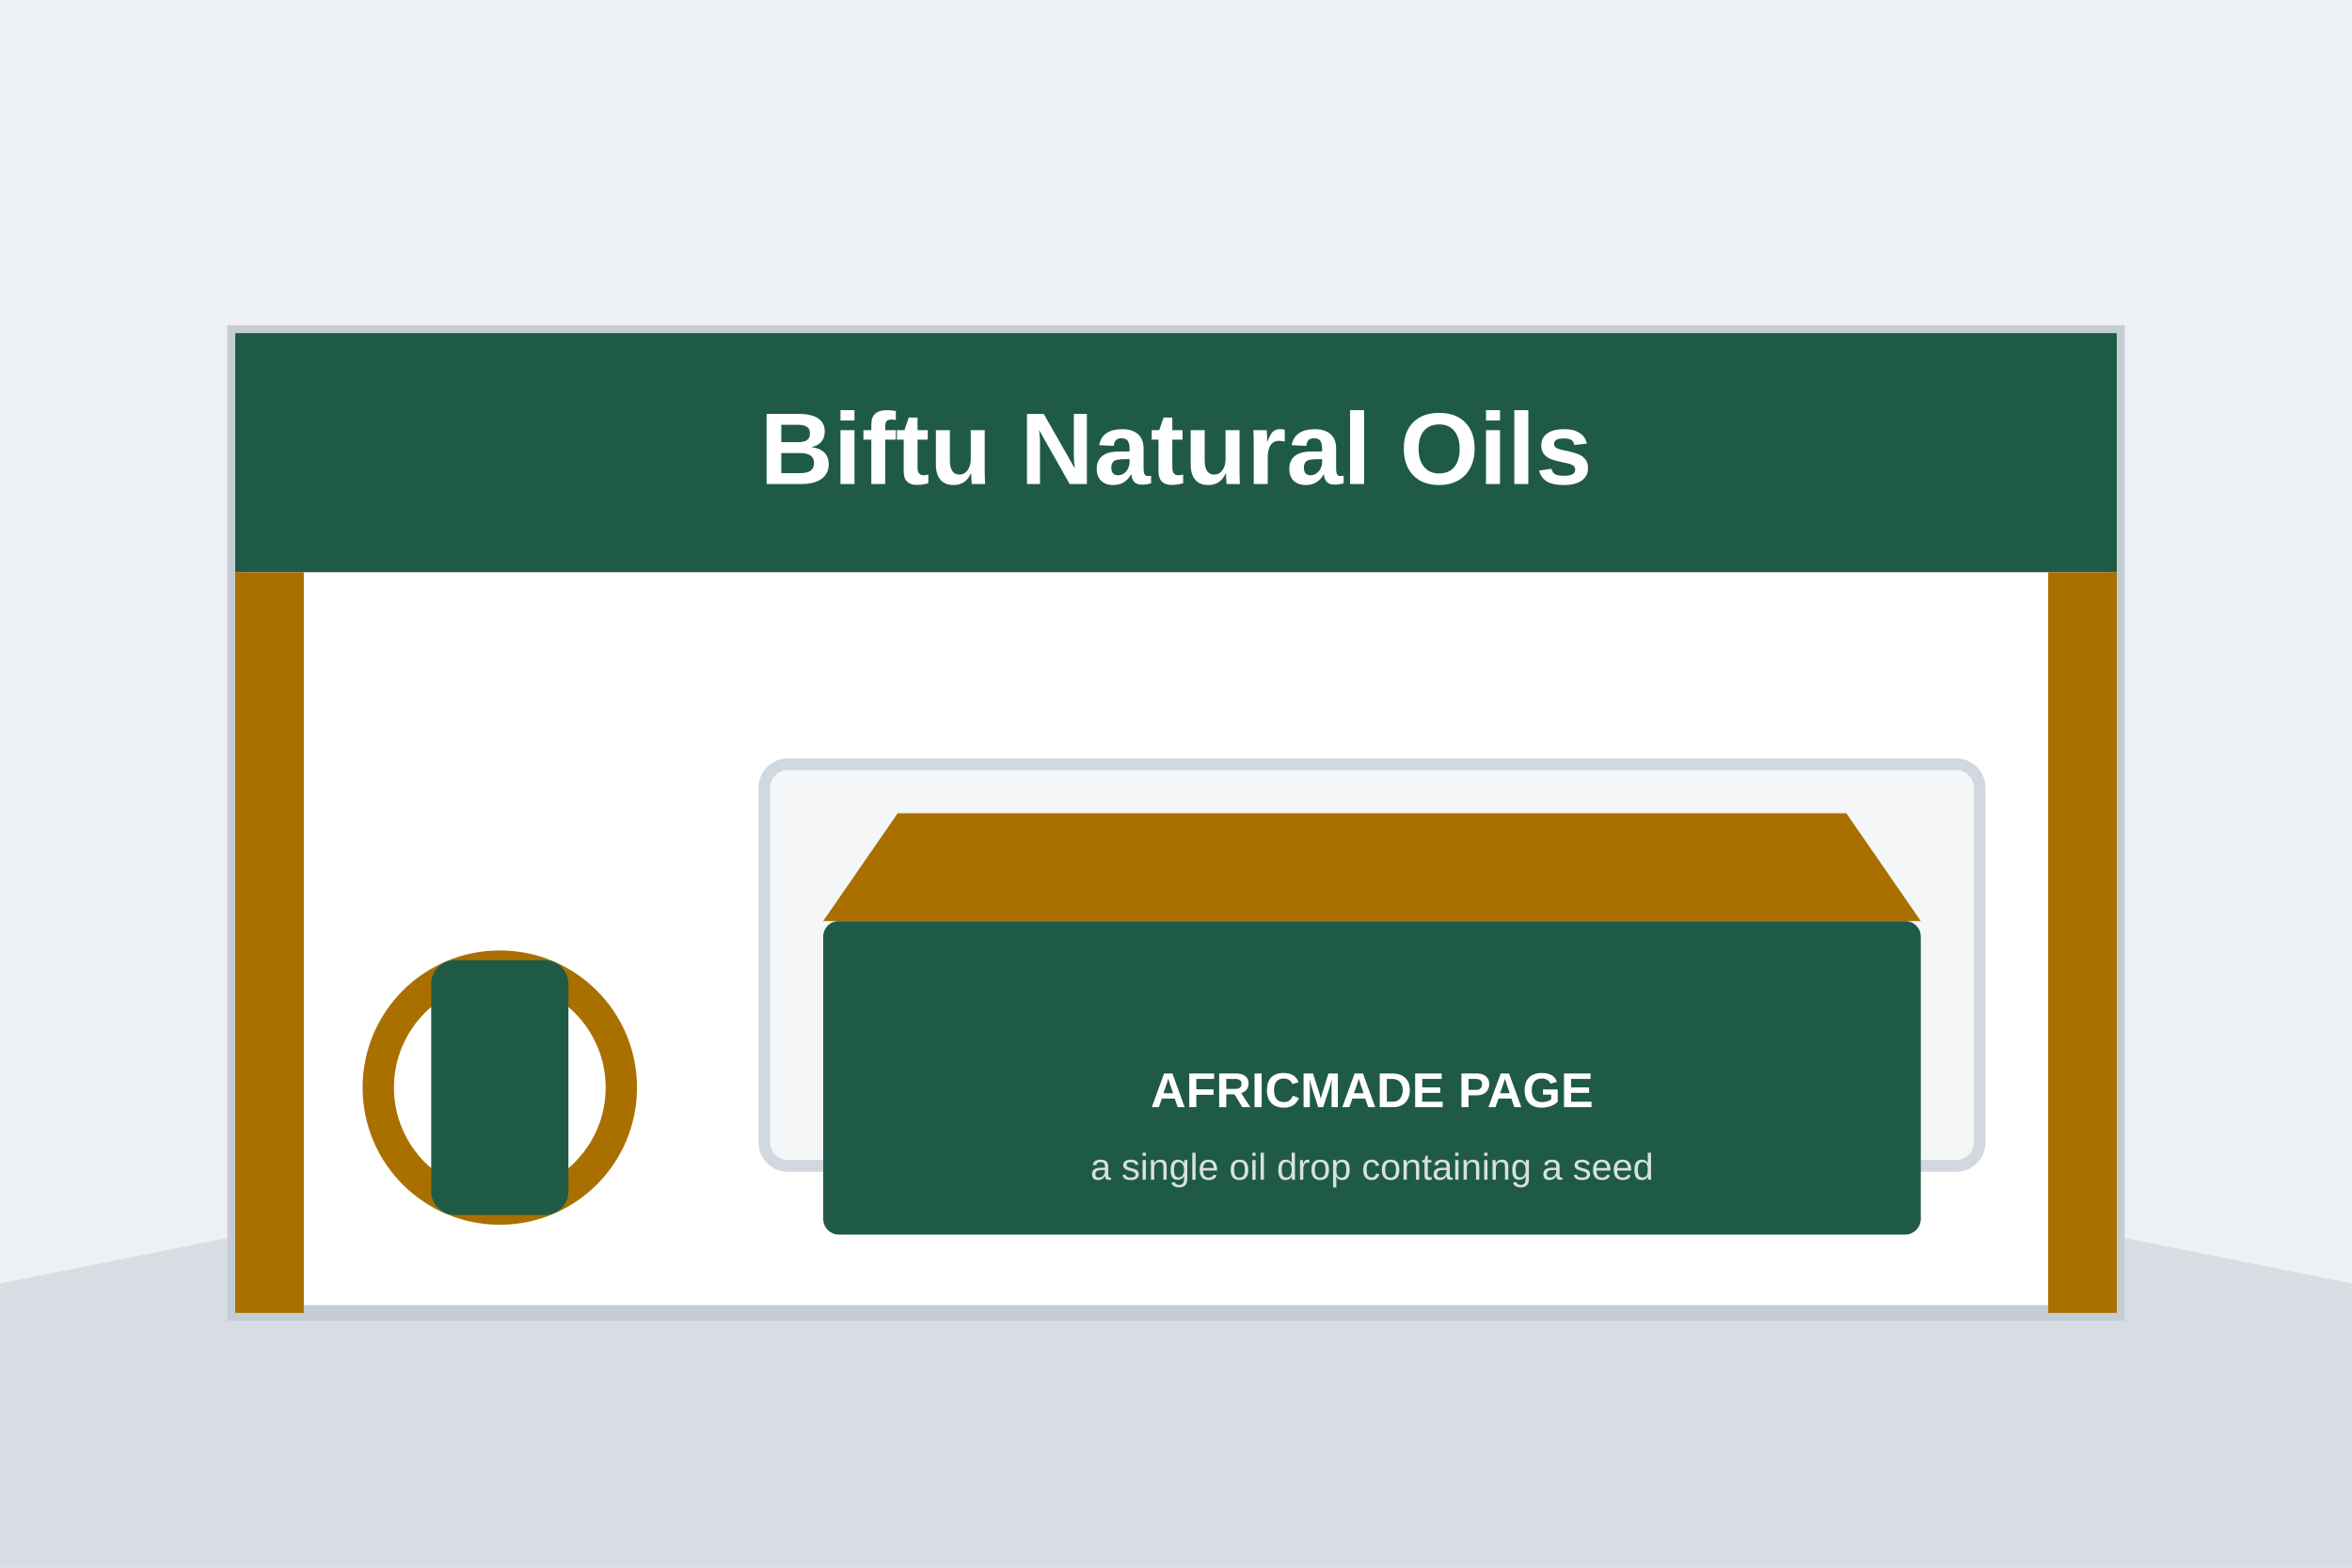
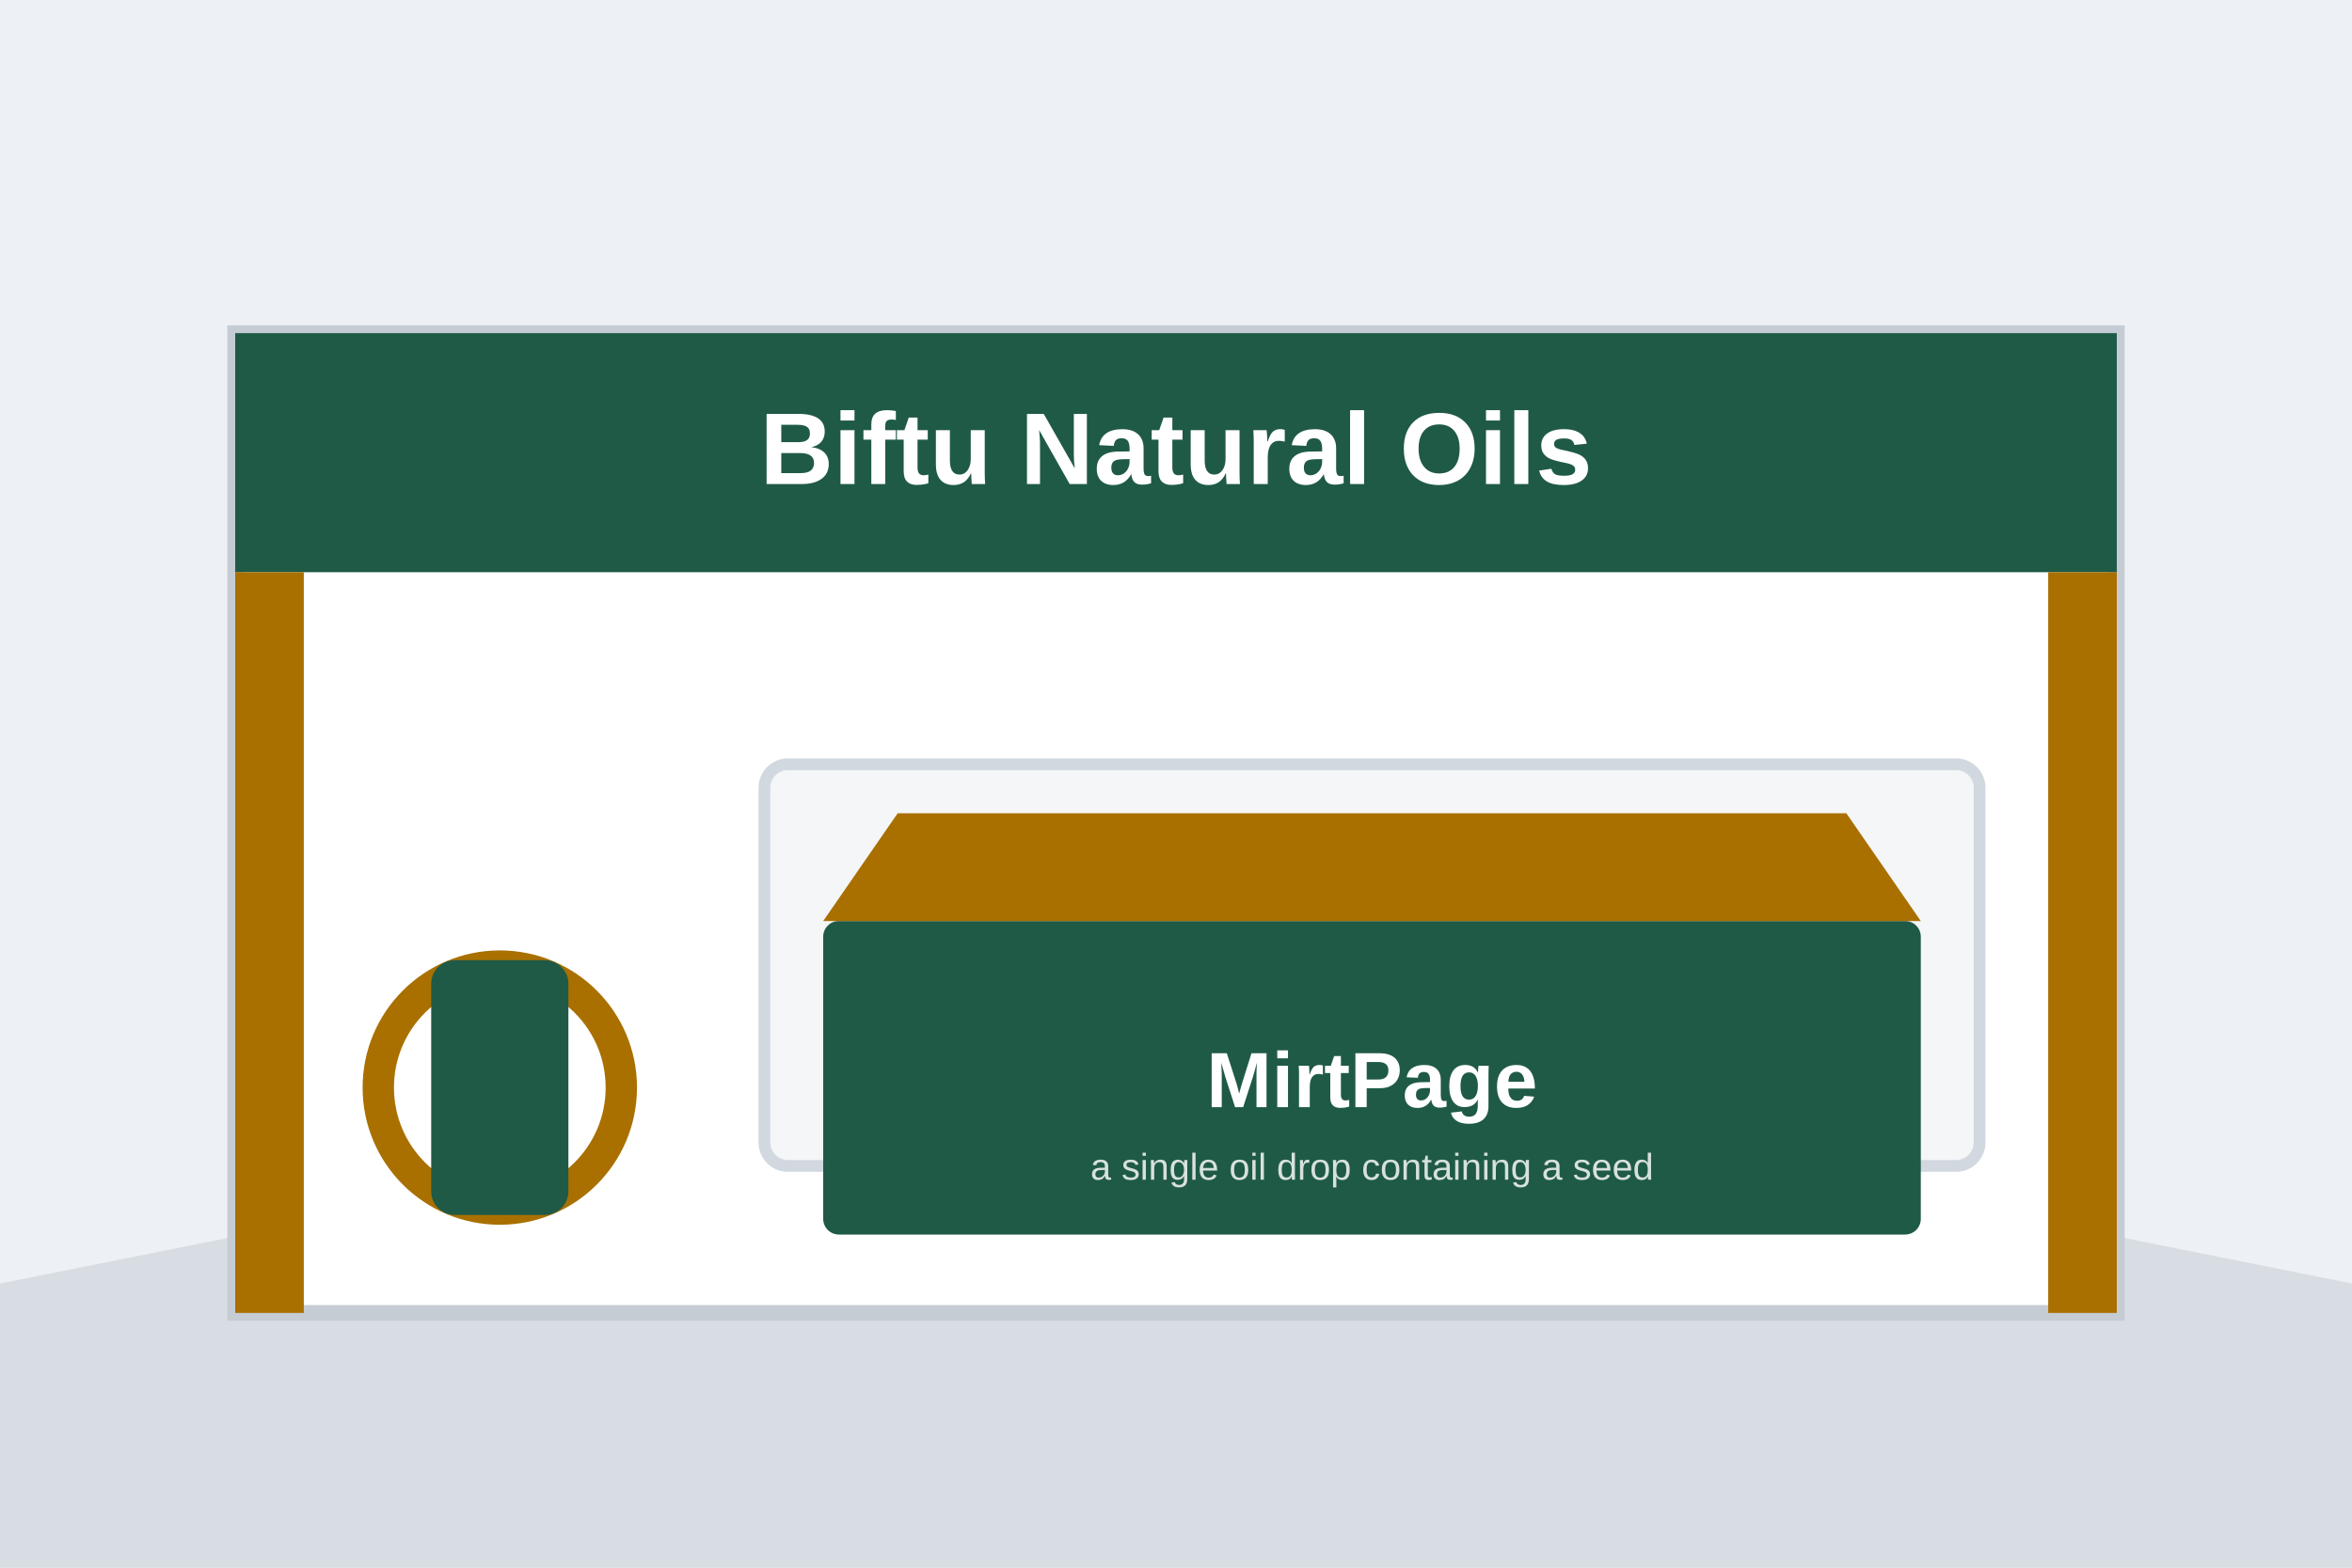
<svg xmlns="http://www.w3.org/2000/svg" viewBox="0 0 1200 800" role="img" aria-label="Illustrative booth for Biftu Natural Oils">
  <rect width="1200" height="800" fill="#edf0f4" />
  <path d="M0 655L600 535l600 120v145H0z" fill="#d8dde3" />
  <path d="M120 170h960v500H120z" fill="#ffffff" stroke="#c5ccd4" stroke-width="8" />
  <path d="M120 170h960v122H120z" fill="#1f5a46" />
  <path d="M120 292h35v378h-35zM1045 292h35v378h-35z" fill="#a97000" />
  <rect x="390" y="390" width="620" height="205" rx="12" fill="#f4f6f8" stroke="#d2d8df" stroke-width="6" />
  <rect x="420" y="470" width="560" height="160" rx="8" fill="#1f5a46" />
  <path d="M420 470h560l-38-55H458z" fill="#a97000" />
  <circle cx="255" cy="555" r="62" fill="#ffffff" stroke="#a97000" stroke-width="16" />
  <rect x="220" y="490" width="70" height="130" rx="12" fill="#1f5a46" />
  <text x="600" y="247" text-anchor="middle" font-family="Arial, Helvetica, sans-serif" font-size="52" font-weight="800" fill="#ffffff">Biftu Natural Oils</text>
-   <text x="700" y="565" text-anchor="middle" font-family="Arial, Helvetica, sans-serif" font-size="25" font-weight="700" fill="#ffffff">AFRICMADE PAGE</text>
+   <text x="700" y="565" text-anchor="middle" font-family="Arial, Helvetica, sans-serif" font-size="40" font-weight="700" fill="#ffffff">MirtPage</text>
  <text x="700" y="602" text-anchor="middle" font-family="Arial, Helvetica, sans-serif" font-size="19" fill="#ffffff" opacity=".82">a single oil drop containing a seed</text>
</svg>
